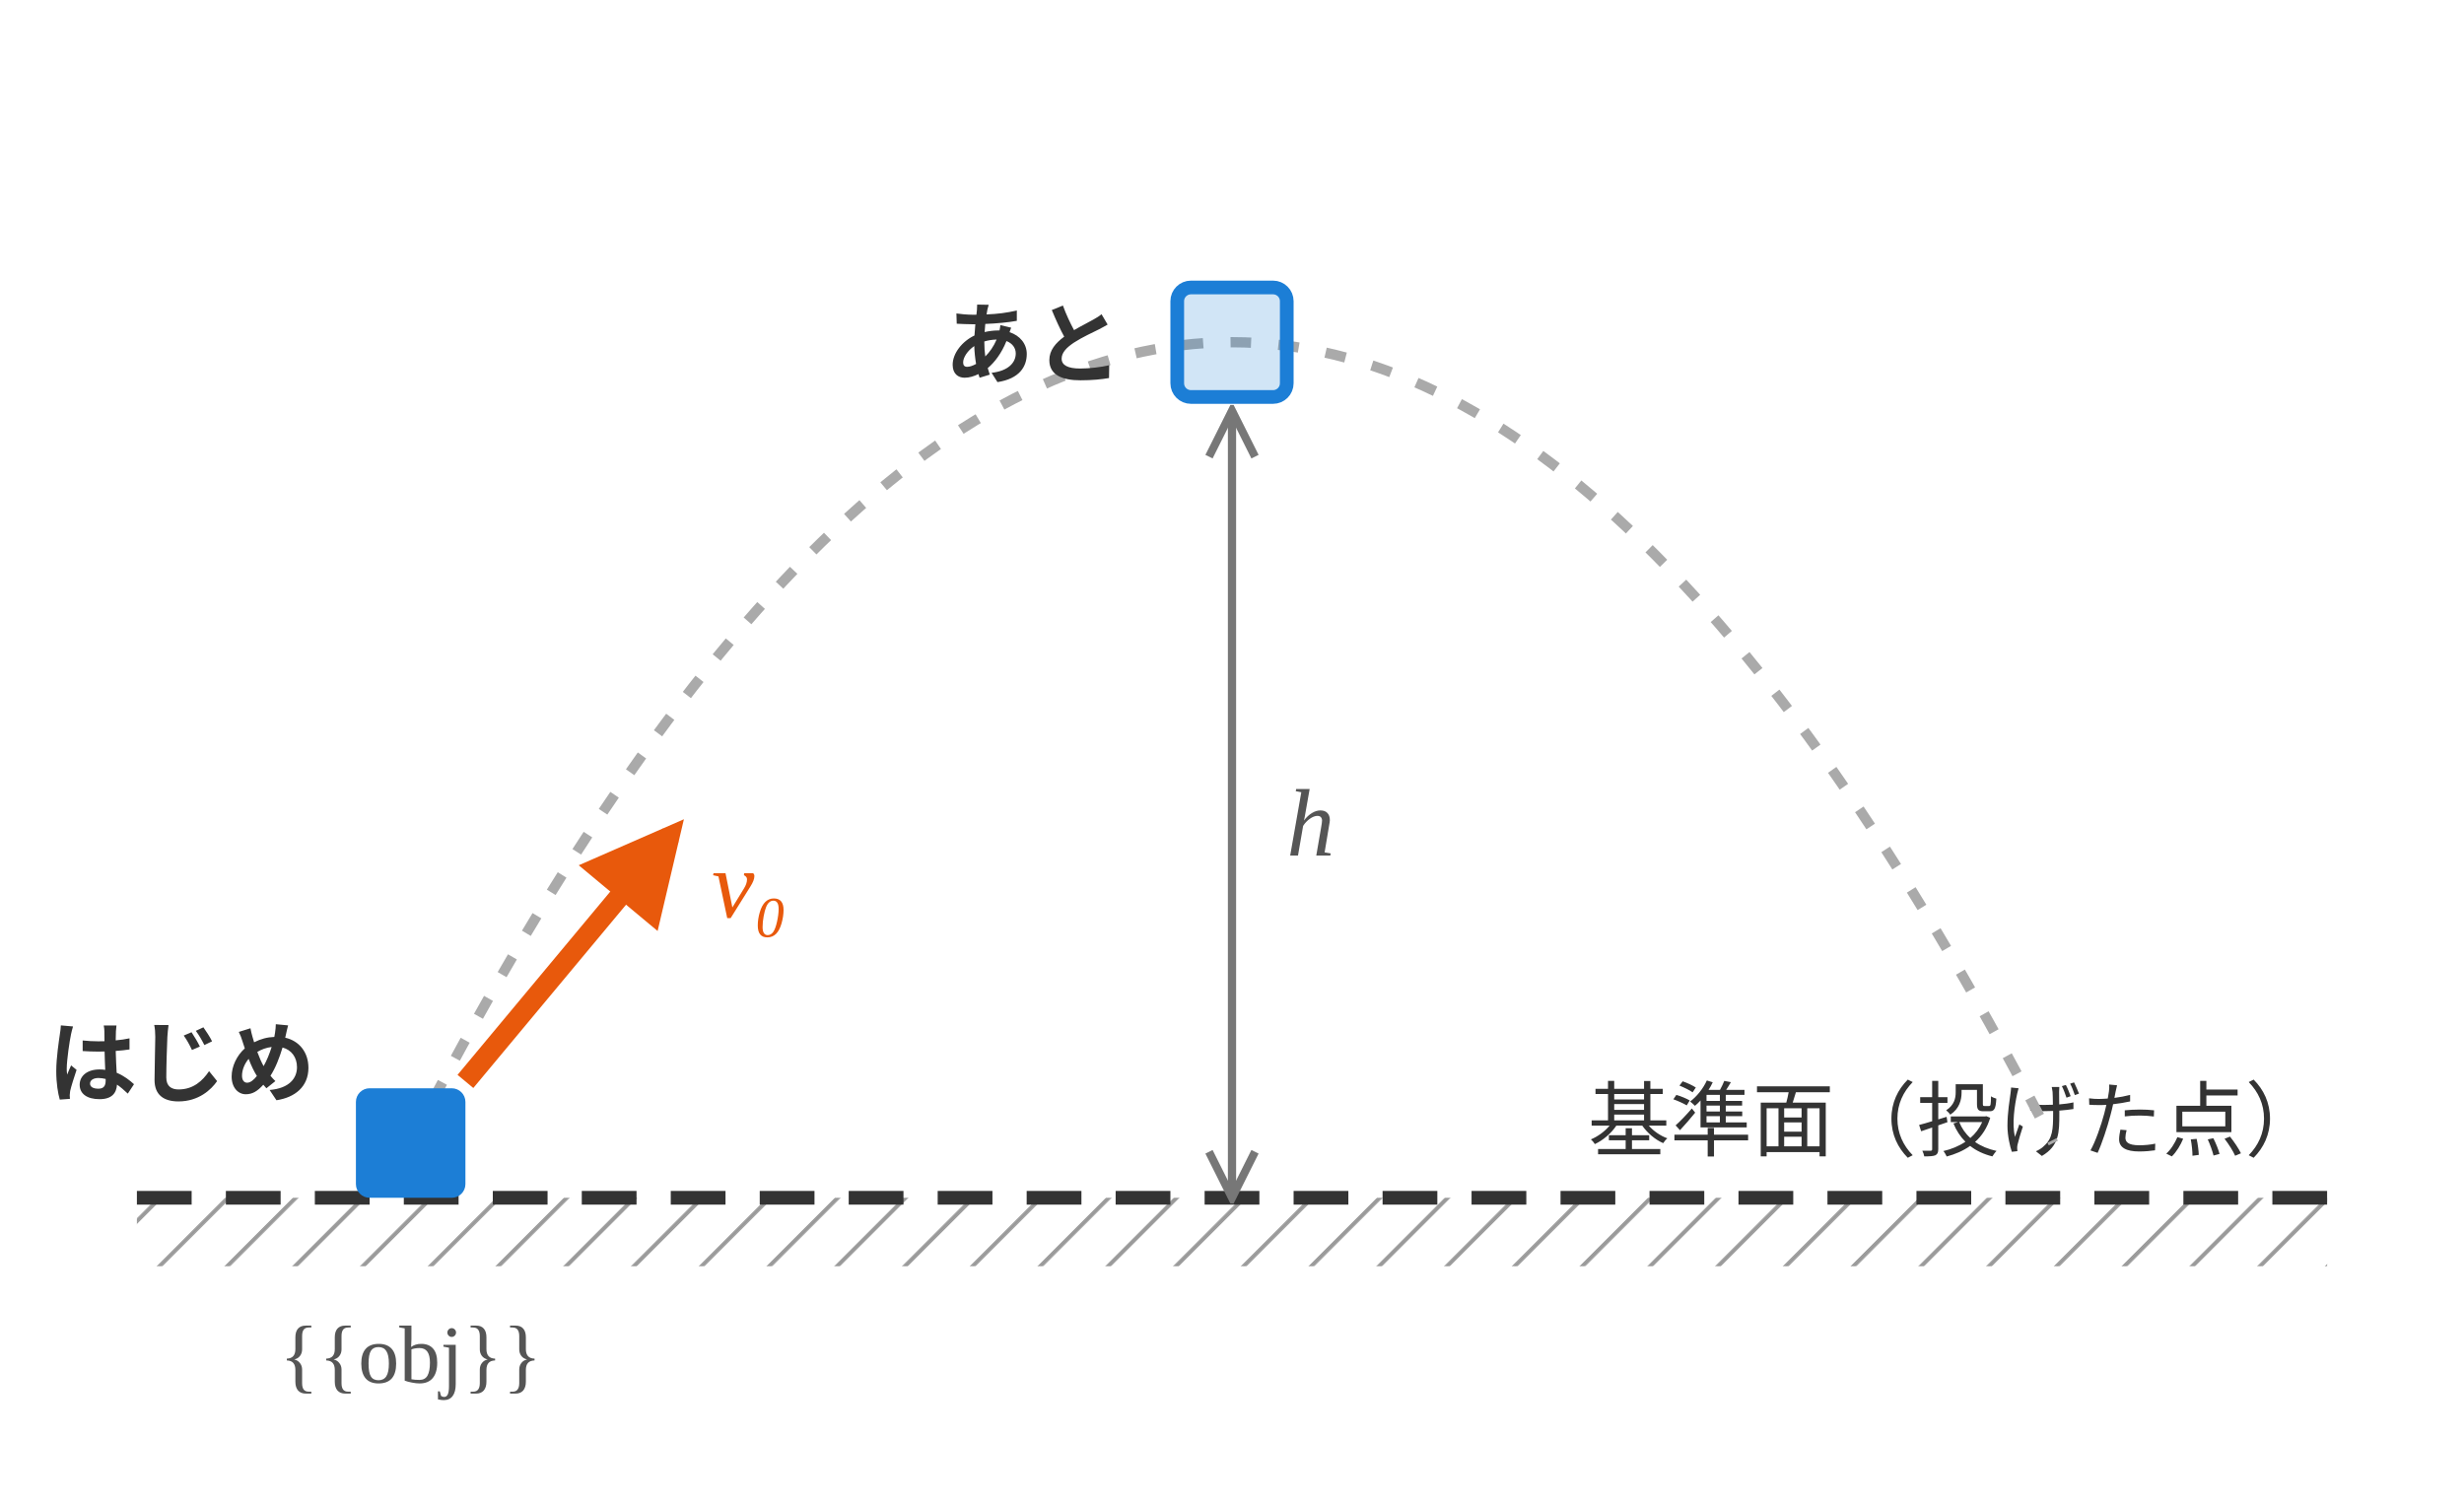
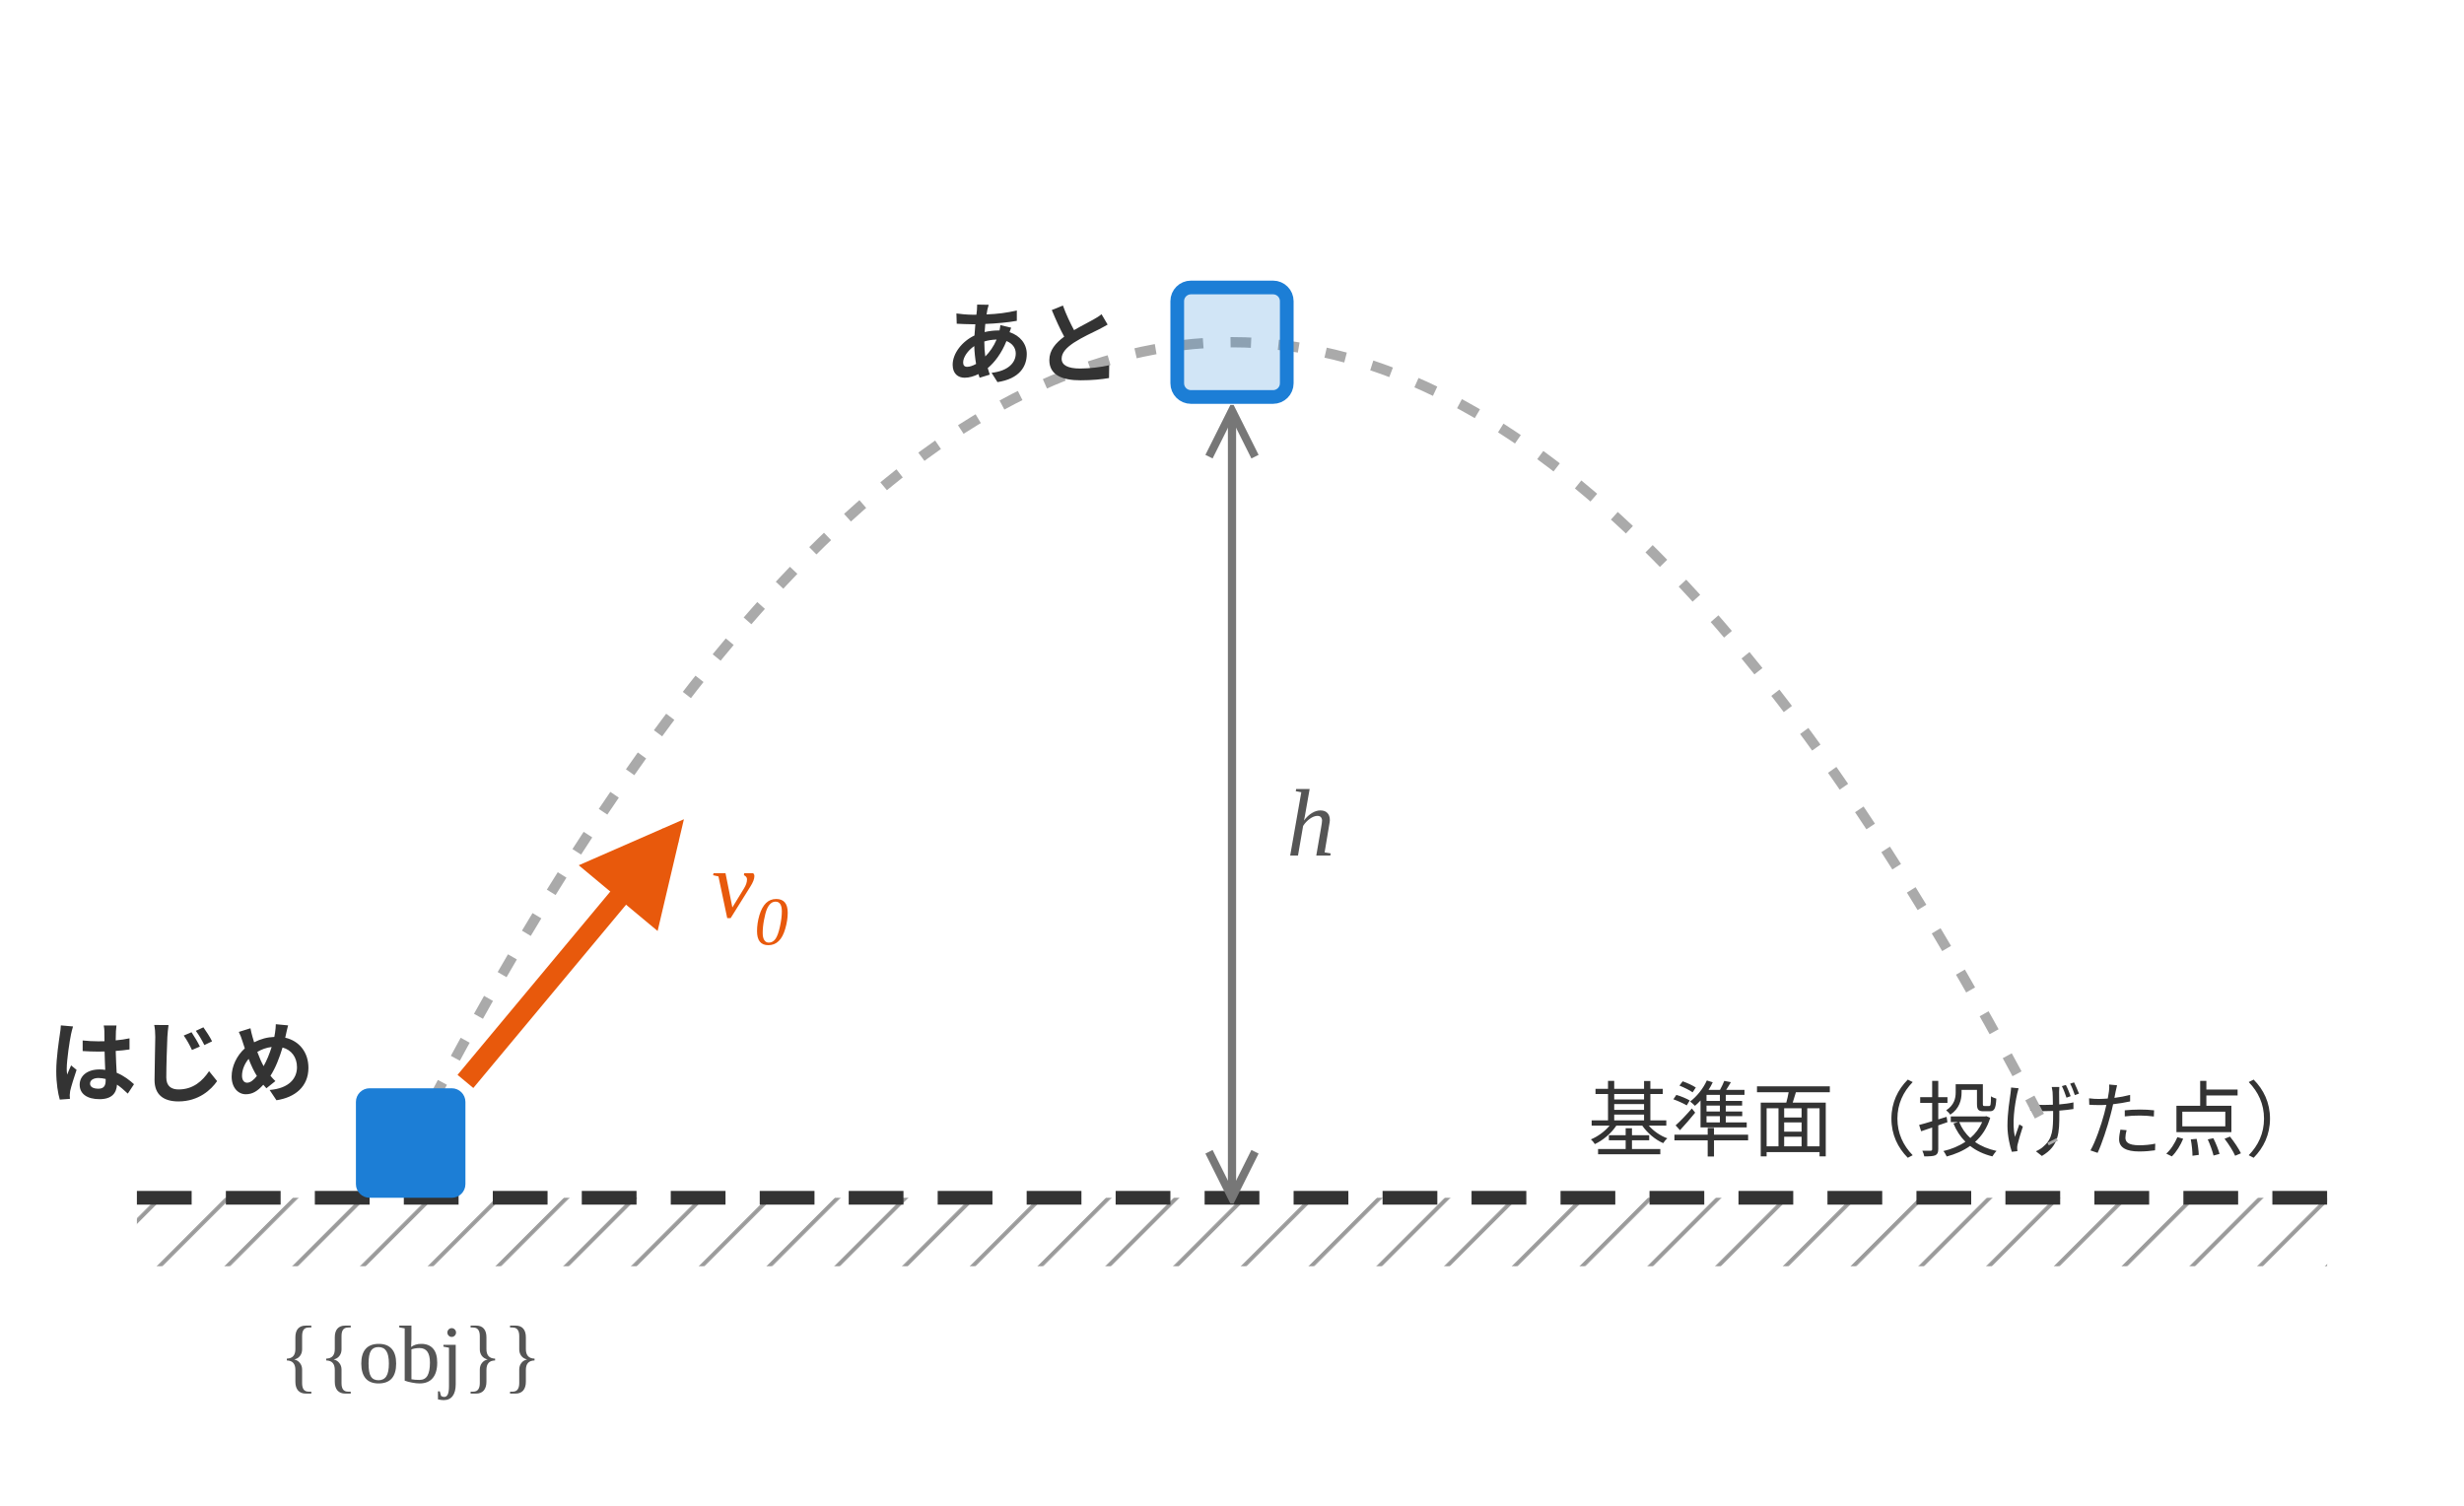
<svg xmlns="http://www.w3.org/2000/svg" viewBox="0 0 360 220" class="dg" role="img" aria-label="斜め上に投げ、最高点に達した。基準面は投げた点。">
  <defs>
    <pattern id="A5-hatch" width="7" height="7" patternUnits="userSpaceOnUse" patternTransform="rotate(45)">
      <line x1="0" y1="0" x2="0" y2="7" class="dg-hatchline" stroke="#999" stroke-width="1.2" />
    </pattern>
    <marker id="A5-vel" viewBox="0 0 10 10" refX="8" refY="5" markerWidth="5" markerHeight="5" orient="auto-start-reverse">
      <path d="M0,0 L10,5 L0,10 z" class="dg-vel-head" fill="#e8590c" />
    </marker>
    <marker id="A5-dim" viewBox="0 0 10 10" refX="9" refY="5" markerWidth="7" markerHeight="7" orient="auto-start-reverse">
      <path d="M1,1 L9,5 L1,9" class="dg-dim-head" fill="none" stroke="#777" stroke-width="1.4" />
    </marker>
  </defs>
  <rect class="dg-hatch" x="20" y="175" width="320" height="10" fill="url(#A5-hatch)" />
  <line class="dg-ref" x1="20" y1="175" x2="340" y2="175" stroke="#333" stroke-width="2" stroke-dasharray="8 5" />
  <text class="dg-reflbl" x="340" y="168" text-anchor="end" font-size="12" fill="#333">基準面（投げた点）</text>
  <path class="dg-path" d="M60,167 Q180,-67 300,167" fill="none" stroke="#aaa" stroke-width="1.5" stroke-dasharray="3 4" />
  <line class="dg-dim" x1="180" y1="60" x2="180" y2="175" stroke="#777" stroke-width="1.2" marker-start="url(#A5-dim)" marker-end="url(#A5-dim)" />
  <text class="dg-dimlbl" x="188" y="125" text-anchor="start" font-size="14" font-style="italic" fill="#555">h</text>
  <rect class="dg-obj" x="52" y="159" width="16" height="16" rx="2" fill="#1c7ed6" />
  <text class="dg-name" x="60" y="202" text-anchor="middle" font-size="12" fill="#555">{{obj}}</text>
  <text class="dg-tag dg-tag-start" x="46" y="160" text-anchor="end" font-size="13" font-weight="700" fill="#333">はじめ</text>
  <line class="dg-vel" x1="68" y1="158" x2="98" y2="122" stroke="#e8590c" stroke-width="3" marker-end="url(#A5-vel)" />
-   <text class="dg-vlbl" x="104" y="134" text-anchor="start" font-size="14" font-style="italic" fill="#e8590c">v₀</text>
+   <text class="dg-vlbl" x="104" y="134" text-anchor="start" font-size="14" font-style="italic" fill="#e8590c">v<tspan class="dg-subscript" dy="4" font-size="10">0</tspan>
+   </text>
  <rect class="dg-obj dg-after" x="172" y="42" width="16" height="16" rx="2" fill="#1c7ed6" fill-opacity="0.2" stroke="#1c7ed6" stroke-width="2" />
  <text class="dg-tag dg-tag-end" x="164" y="55" text-anchor="end" font-size="13" font-weight="700" fill="#333">あと</text>
</svg>
